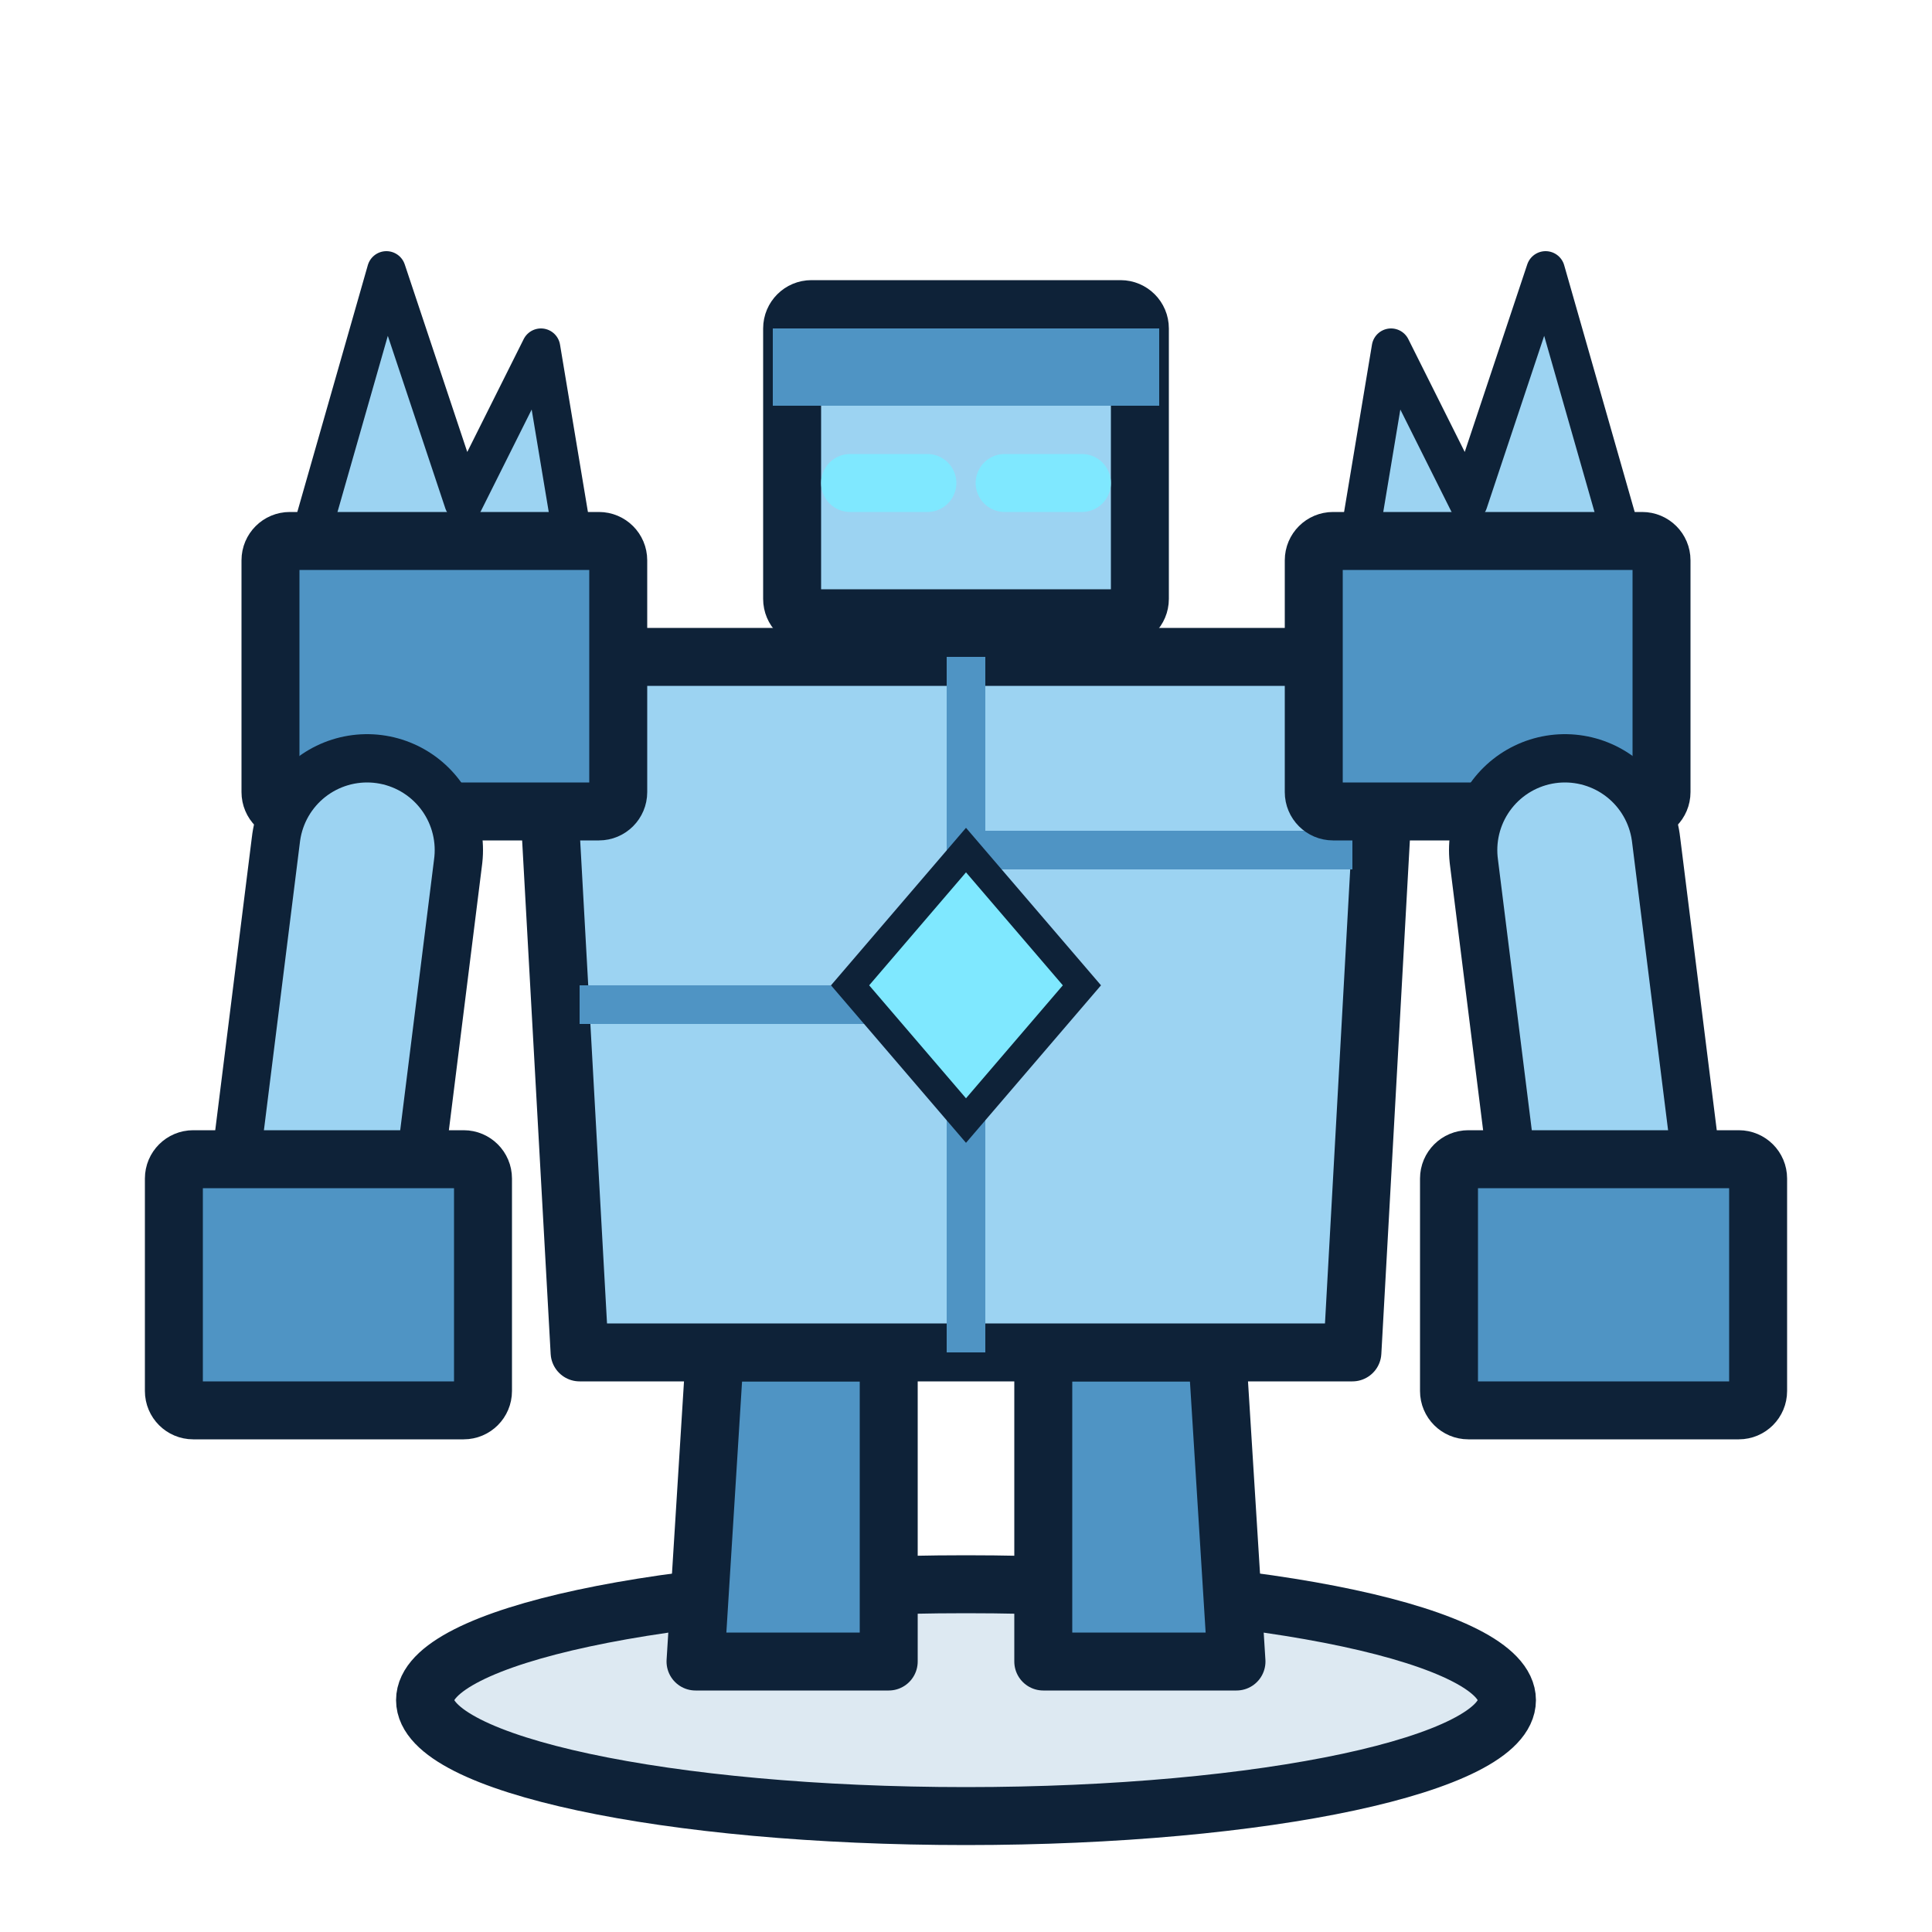
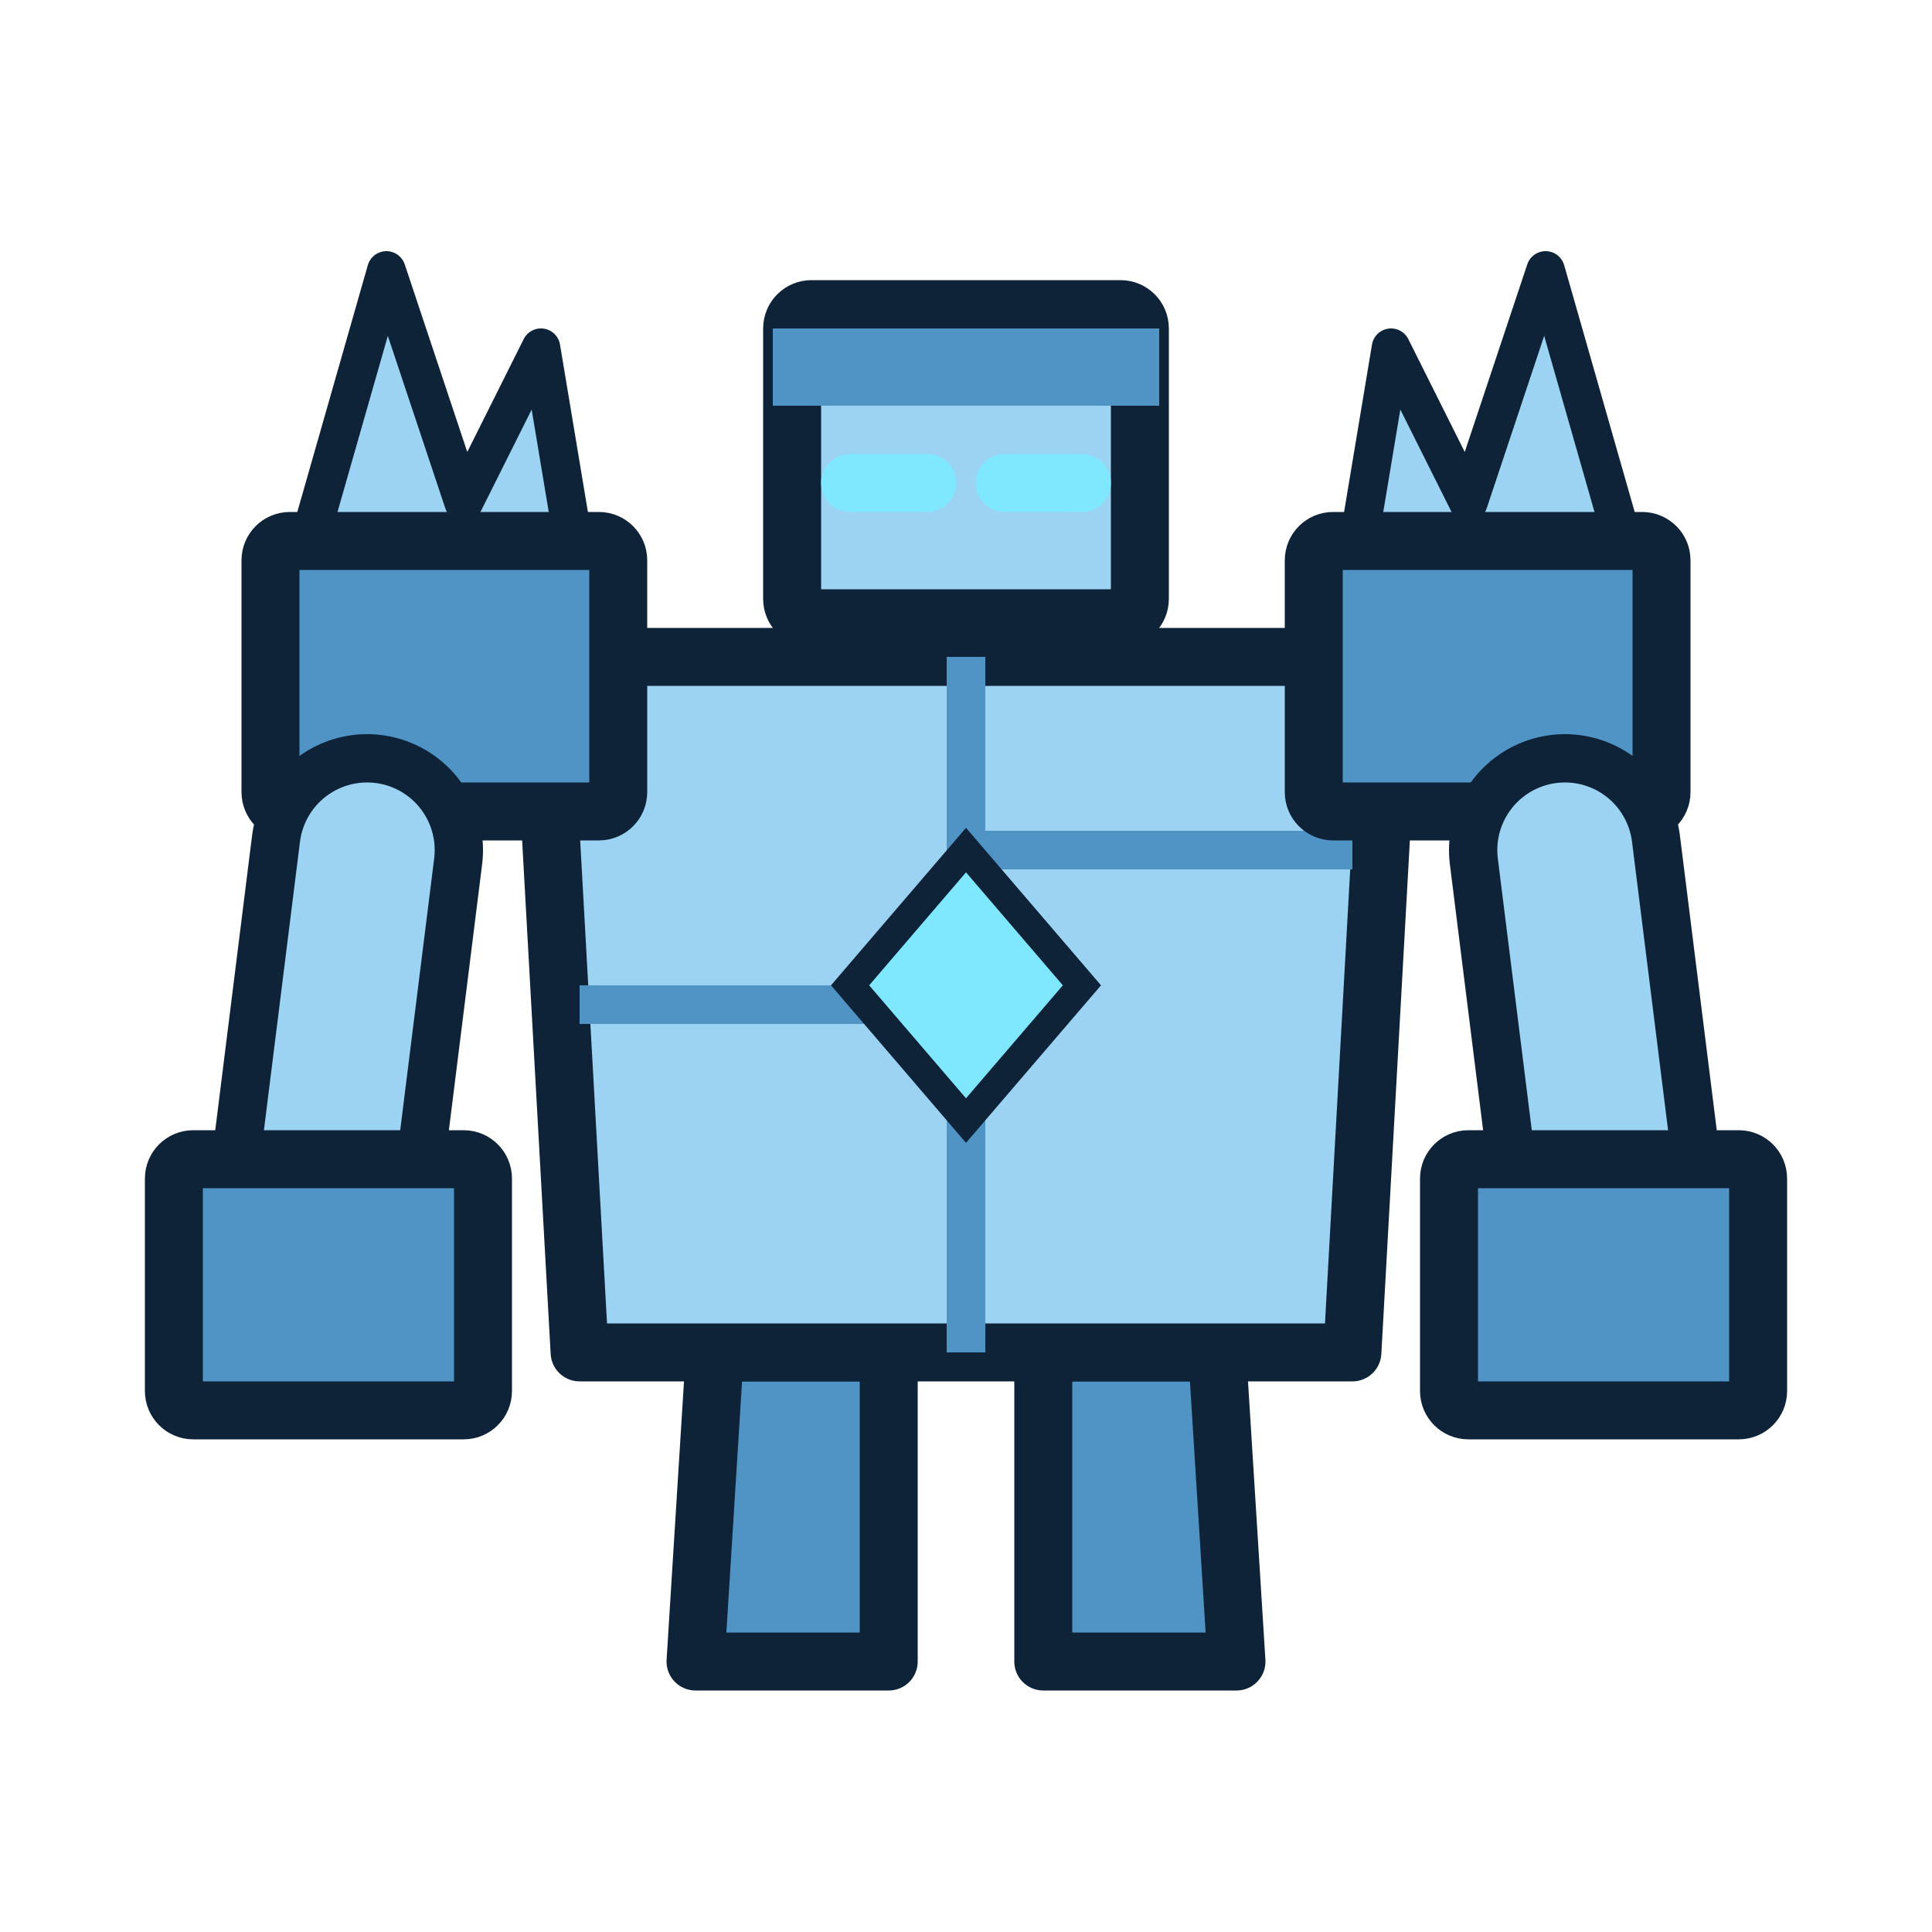
<svg xmlns="http://www.w3.org/2000/svg" viewBox="0 0 100 100">
-   <ellipse cx="50" cy="88" rx="28" ry="6" fill="#dde9f2" stroke="#0e2238" stroke-width="3" />
  <path d="M36 86 L37 70 H46 L46 86 Z M54 86 L54 70 H63 L64 86 Z" fill="#4f94c4" stroke="#0e2238" stroke-width="3" stroke-linejoin="round" />
  <path d="M30 70 L28 34 H72 L70 70 Z" fill="#9cd3f2" stroke="#0e2238" stroke-width="3" stroke-linejoin="round" />
  <path d="M30 52 H50 V70 M50 34 V44 H70" fill="none" stroke="#4f94c4" stroke-width="2" />
  <path d="M50 44 L56 51 L50 58 L44 51 Z" fill="#7fe8ff" stroke="#0e2238" stroke-width="1.5" />
  <path d="M16 28 L20 14 L24 26 L28 18 L30 30 Z M84 28 L80 14 L76 26 L72 18 L70 30 Z" fill="#9cd3f2" stroke="#0e2238" stroke-width="2" stroke-linejoin="round" />
  <rect x="14" y="28" width="18" height="14" rx="1" fill="#4f94c4" stroke="#0e2238" stroke-width="3" />
  <rect x="68" y="28" width="18" height="14" rx="1" fill="#4f94c4" stroke="#0e2238" stroke-width="3" />
  <path d="M19 44 L17 60 M81 44 L83 60" stroke="#0e2238" stroke-width="12" stroke-linecap="round" />
  <path d="M19 44 L17 60 M81 44 L83 60" stroke="#9cd3f2" stroke-width="7" stroke-linecap="round" />
  <rect x="9" y="60" width="16" height="13" rx="1" fill="#4f94c4" stroke="#0e2238" stroke-width="3" />
  <rect x="75" y="60" width="16" height="13" rx="1" fill="#4f94c4" stroke="#0e2238" stroke-width="3" />
  <rect x="41" y="16" width="18" height="16" rx="1" fill="#9cd3f2" stroke="#0e2238" stroke-width="3" />
  <path d="M40 19 H60" stroke="#4f94c4" stroke-width="4" />
  <path d="M44 25 h4 M52 25 h4" stroke="#7fe8ff" stroke-width="3" stroke-linecap="round" />
</svg>
